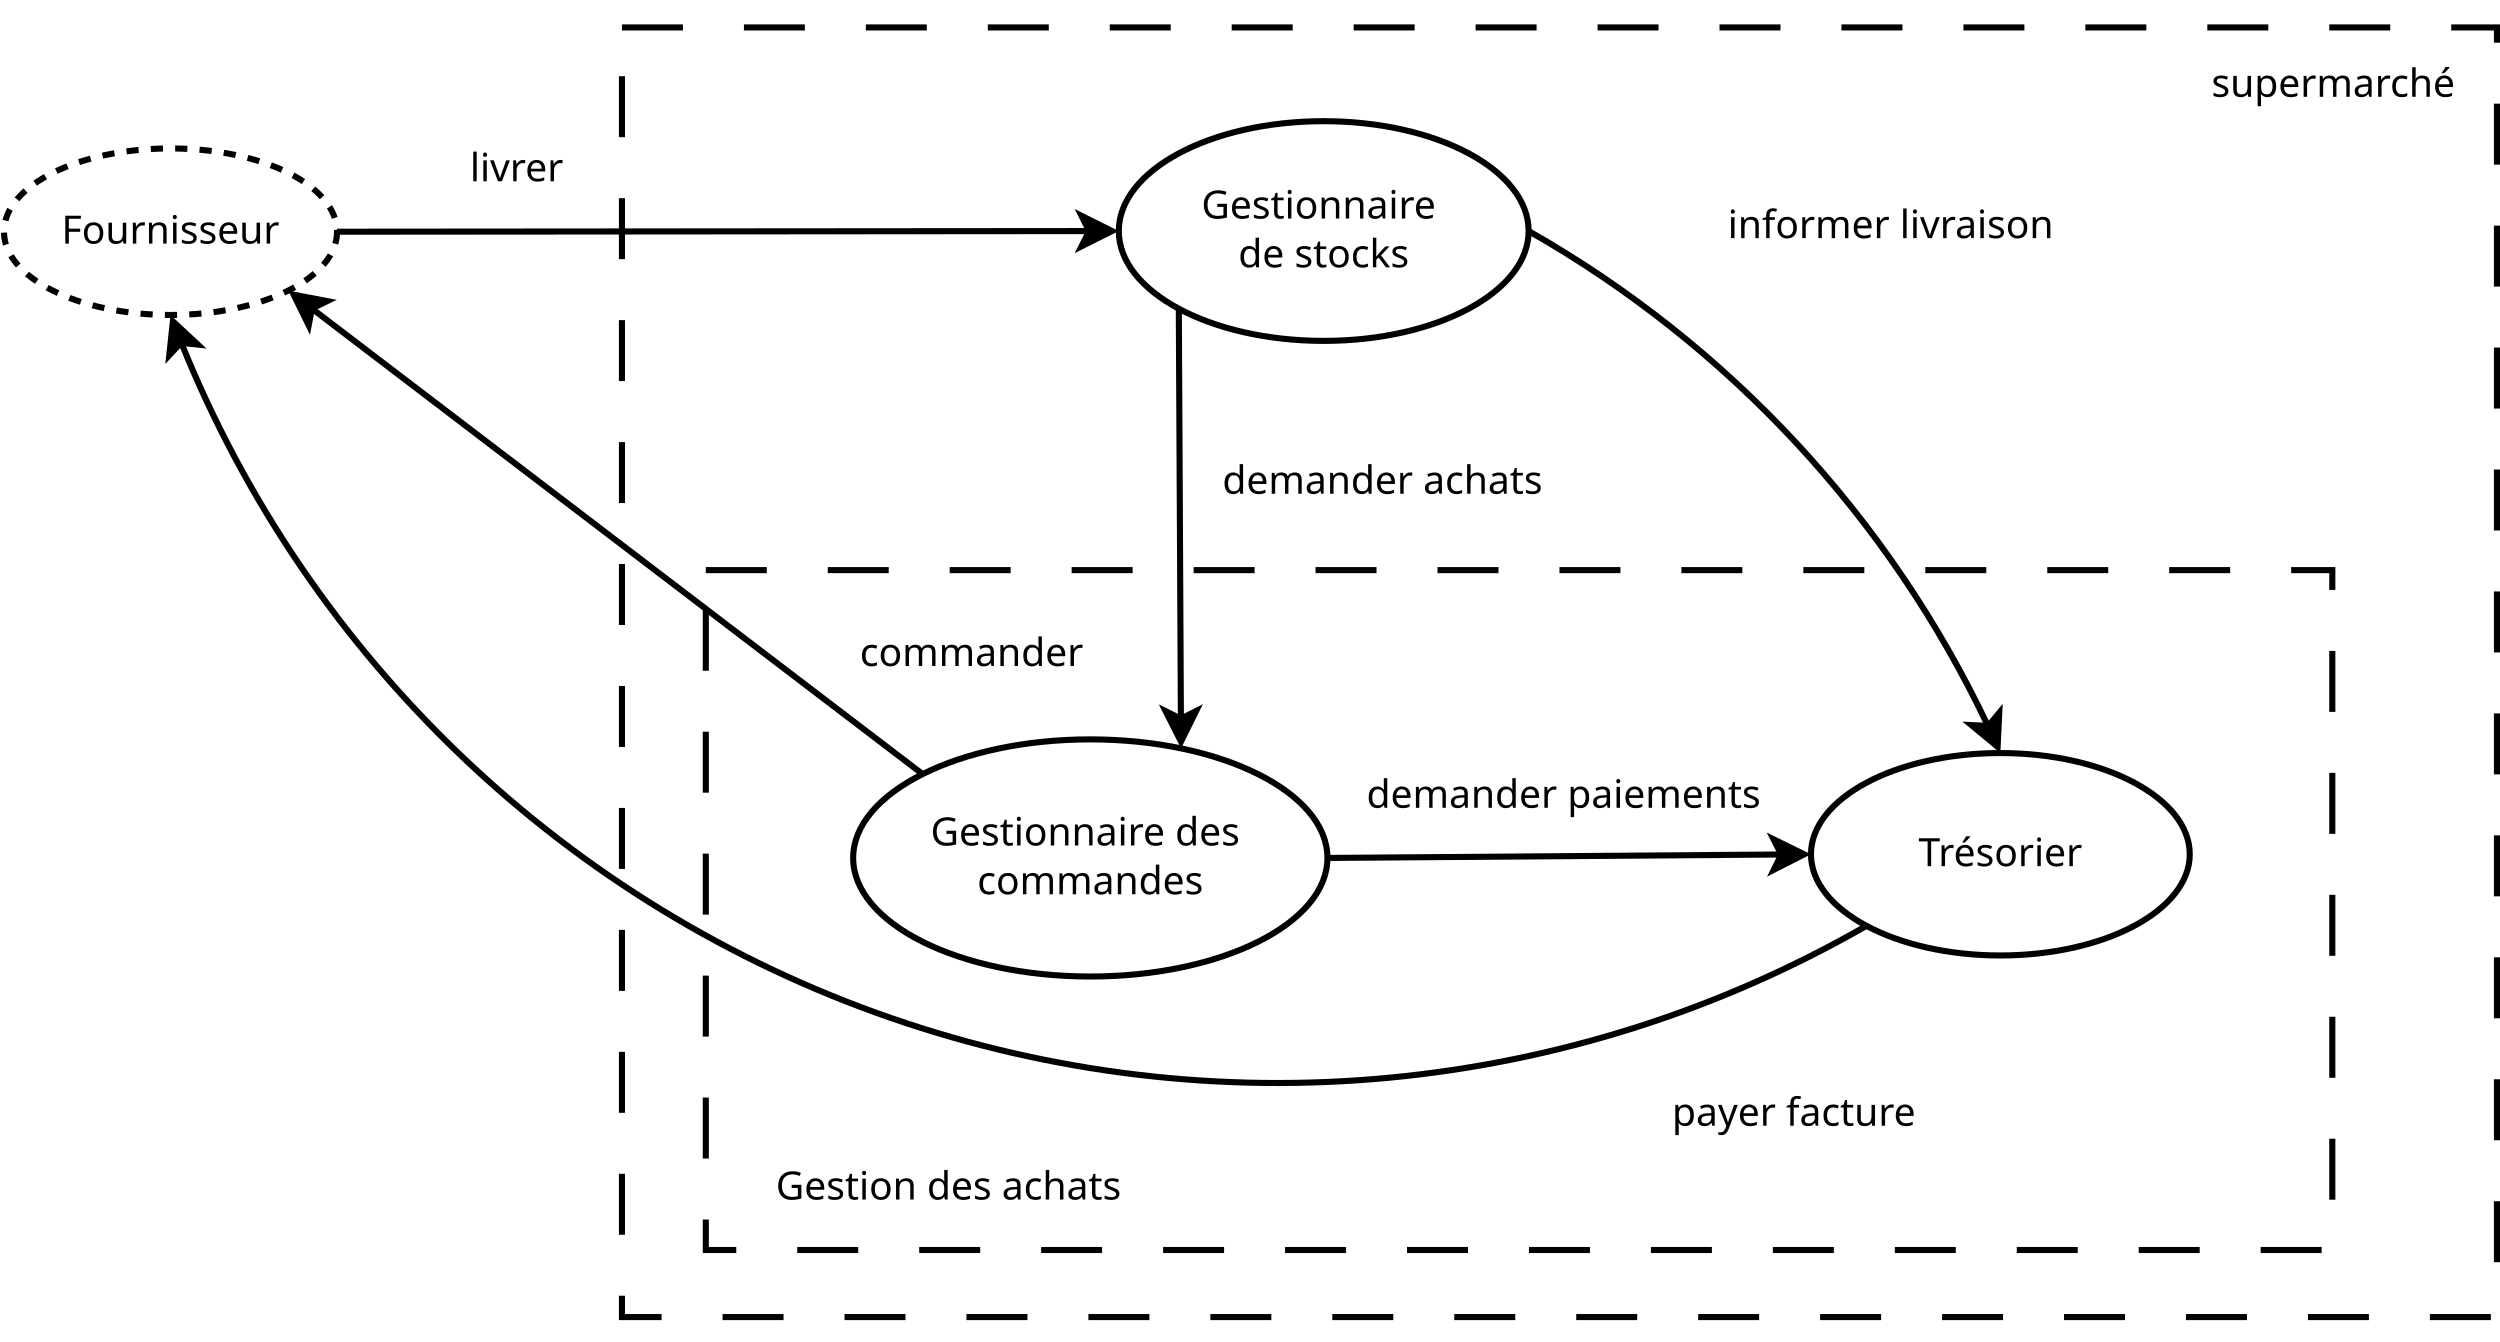
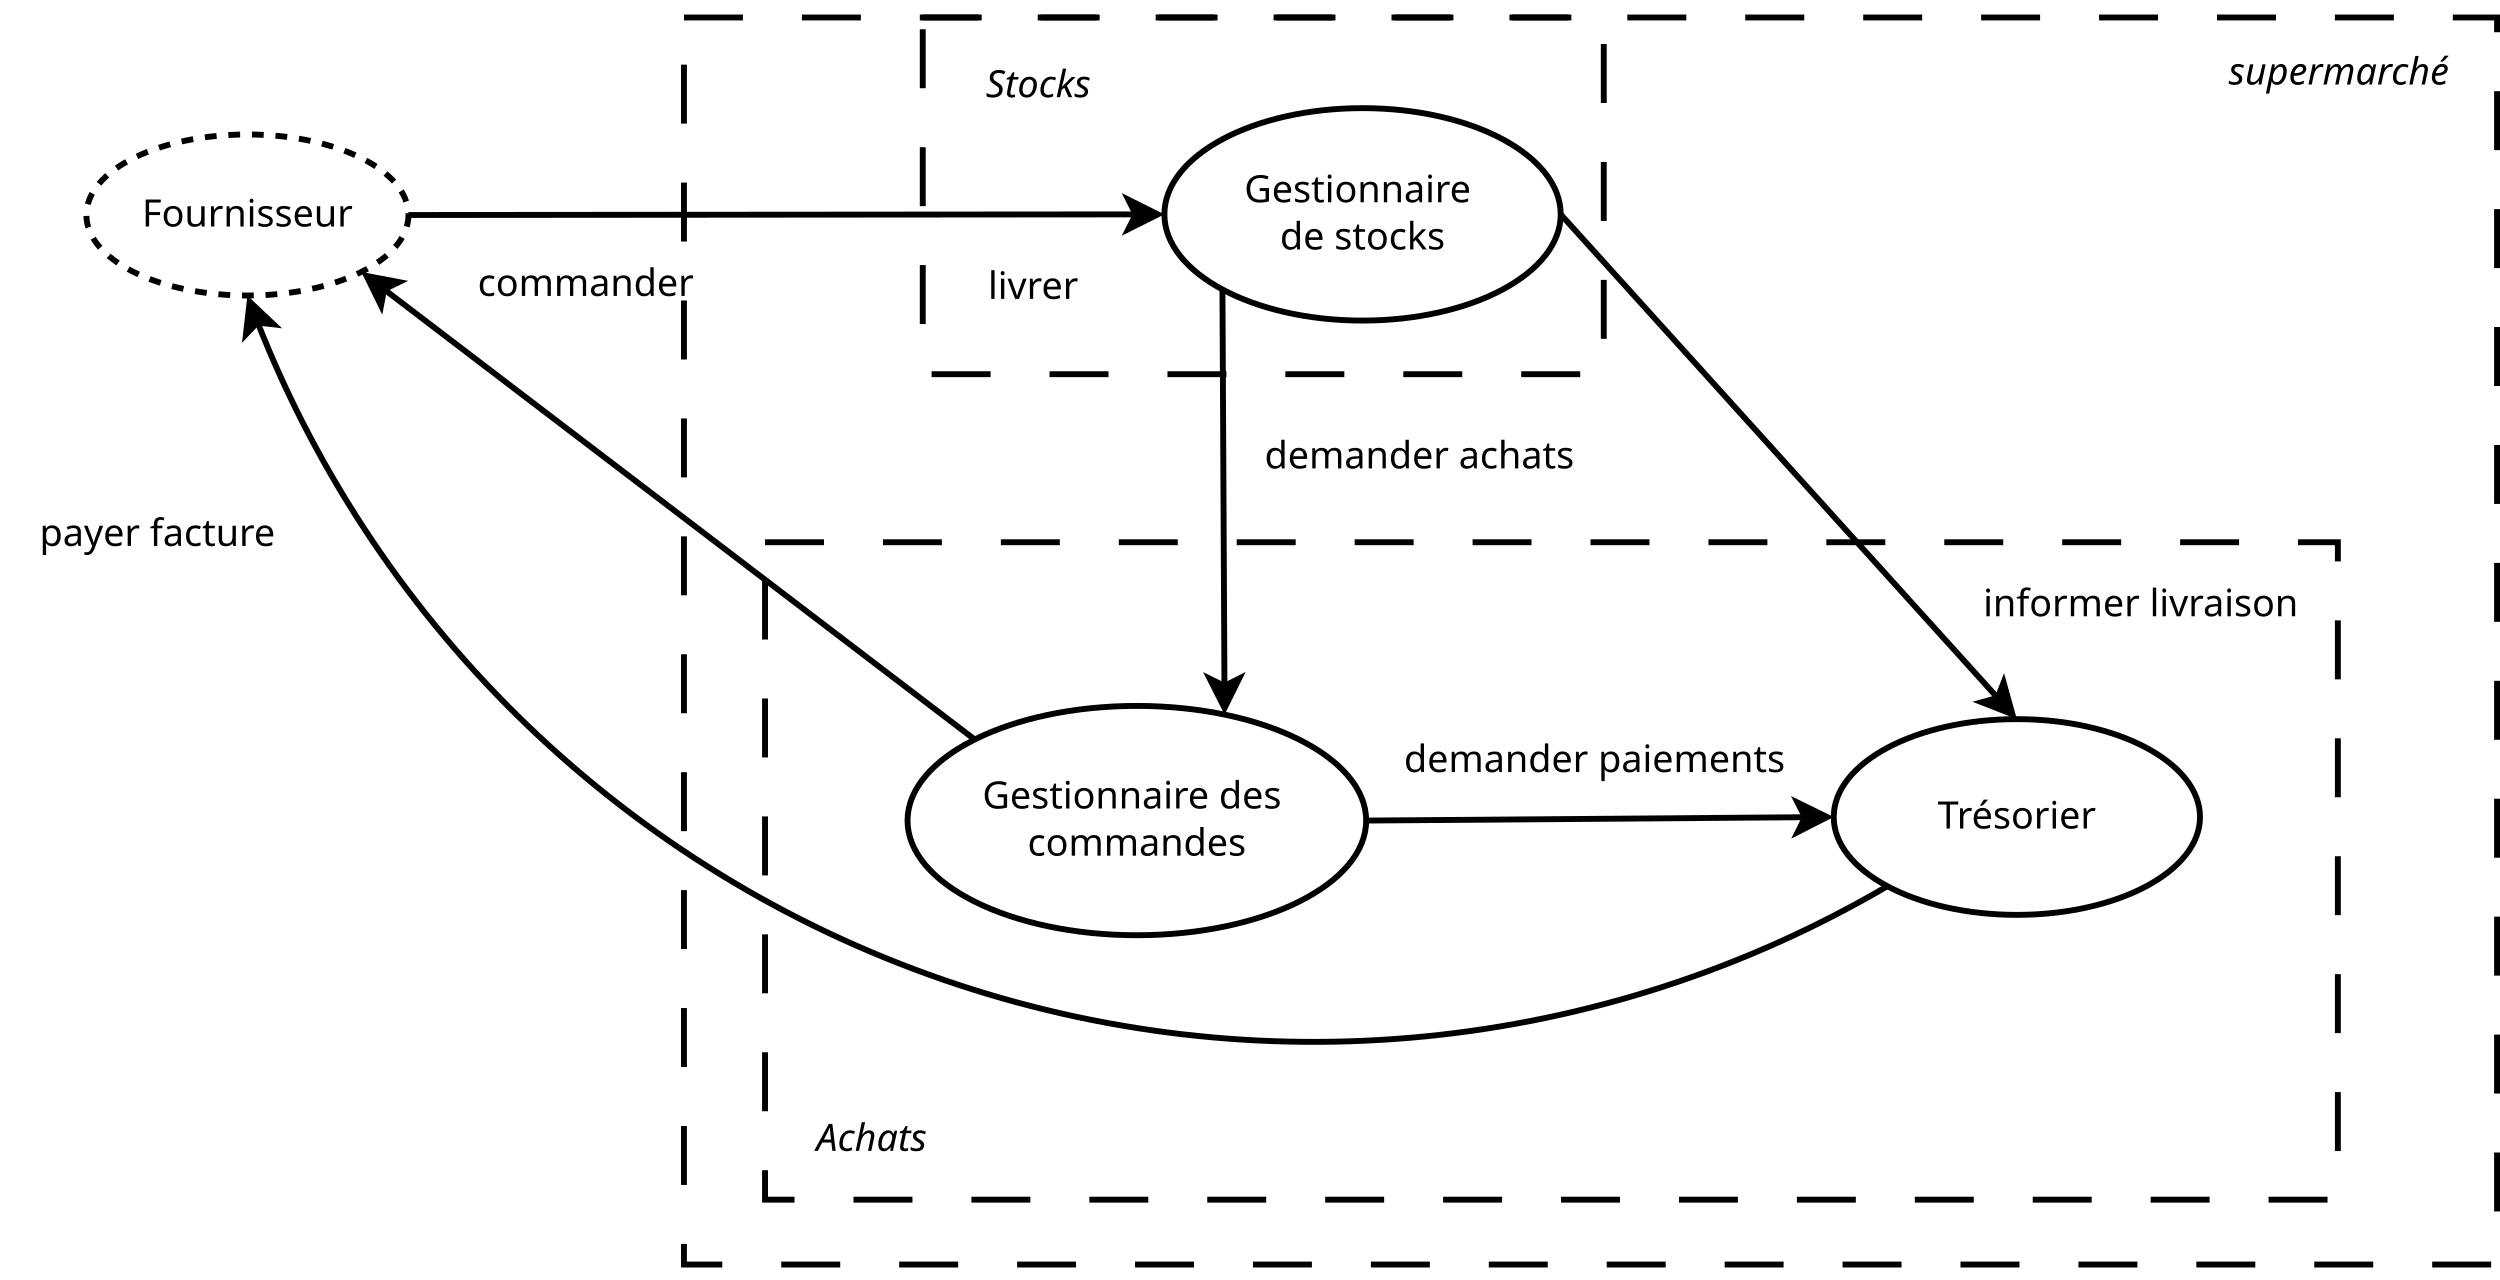
- <svg xmlns="http://www.w3.org/2000/svg" width="41cm" height="22cm" viewBox="55 -130 820 426">
+ <svg xmlns="http://www.w3.org/2000/svg" width="43cm" height="22cm" viewBox="27 -130 848 426">
  <g>
    <ellipse style="fill: none; fill-opacity:0; stroke-width: 2; stroke-dasharray: 4; stroke: #000000" cx="110.926" cy="-61" rx="54.626" ry="27.313" />
    <text font-size="12.8" style="fill: #000000;text-anchor:middle;font-family:sans-serif;font-style:normal;font-weight:normal" x="110.926" y="-57.1">
      <tspan x="110.926" y="-57.1">Fournisseur</tspan>
    </text>
  </g>
  <g>
    <rect style="fill: none; fill-opacity:0; stroke-width: 2; stroke-dasharray: 20; stroke: #000000" x="259" y="-128" width="615" height="423" />
    <text font-size="12.8" style="fill: #000000;text-anchor:middle;font-family:sans-serif;font-style:normal;font-weight:normal" x="566.5" y="87.4">
      <tspan x="566.5" y="87.4" />
    </text>
  </g>
  <g>
    <rect style="fill: none; fill-opacity:0; stroke-width: 2.35099e-37; stroke-dasharray: 20; stroke: #000000" x="767.226" y="-128.3" width="106.15" height="38.3" />
-     <text font-size="12.8" style="fill: #000000;text-anchor:middle;font-family:sans-serif;font-style:normal;font-weight:normal" x="820.301" y="-105.25">
+     <text font-size="12.8" style="fill: #000000;text-anchor:middle;font-family:sans-serif;font-style:italic;font-weight:normal" x="820.301" y="-105.25">
      <tspan x="820.301" y="-105.25">supermarché</tspan>
    </text>
  </g>
  <g>
-     <line style="fill: none; fill-opacity:0; stroke-width: 2; stroke: #000000" x1="357.617" y1="116.905" x2="157.296" y2="-35.785" />
+     <line style="fill: none; fill-opacity:0; stroke-width: 2; stroke: #000000" x1="357.616" y1="116.905" x2="157.296" y2="-35.785" />
    <polygon style="fill: #000000" points="151.331,-40.331 162.315,-38.246 157.296,-35.785 156.253,-30.293 " />
    <polygon style="fill: none; fill-opacity:0; stroke-width: 2; stroke: #000000" points="151.331,-40.331 162.315,-38.246 157.296,-35.785 156.253,-30.293 " />
  </g>
  <g>
-     <line style="fill: none; fill-opacity:0; stroke-width: 2; stroke: #000000" x1="165.552" y1="-61" x2="412.229" y2="-61.211" />
-     <polygon style="fill: #000000" points="419.729,-61.218 409.733,-56.209 412.229,-61.211 409.725,-66.209 " />
-     <polygon style="fill: none; fill-opacity:0; stroke-width: 2; stroke: #000000" points="419.729,-61.218 409.733,-56.209 412.229,-61.211 409.725,-66.209 " />
+     <line style="fill: none; fill-opacity:0; stroke-width: 2; stroke: #000000" x1="165.552" y1="-61" x2="412.23" y2="-61.211" />
+     <polygon style="fill: #000000" points="419.73,-61.218 409.734,-56.209 412.23,-61.211 409.726,-66.209 " />
+     <polygon style="fill: none; fill-opacity:0; stroke-width: 2; stroke: #000000" points="419.73,-61.218 409.734,-56.209 412.23,-61.211 409.726,-66.209 " />
  </g>
  <g>
-     <line style="fill: none; fill-opacity:0; stroke-width: 2; stroke: #000000" x1="441.651" y1="-35.741" x2="442.334" y2="98.739" />
-     <polygon style="fill: #000000" points="442.372,106.239 437.321,96.264 442.334,98.739 447.321,96.214 " />
-     <polygon style="fill: none; fill-opacity:0; stroke-width: 2; stroke: #000000" points="442.372,106.239 437.321,96.264 442.334,98.739 447.321,96.214 " />
+     <line style="fill: none; fill-opacity:0; stroke-width: 2; stroke: #000000" x1="441.652" y1="-35.741" x2="442.335" y2="98.739" />
+     <polygon style="fill: #000000" points="442.373,106.239 437.322,96.264 442.335,98.739 447.322,96.214 " />
+     <polygon style="fill: none; fill-opacity:0; stroke-width: 2; stroke: #000000" points="442.373,106.239 437.322,96.264 442.335,98.739 447.322,96.214 " />
  </g>
  <g>
    <rect style="fill: none; fill-opacity:0; stroke-width: 2; stroke-dasharray: 20; stroke: #000000" x="286.5" y="50" width="533.5" height="223" />
    <text font-size="12.8" style="fill: #000000;text-anchor:middle;font-family:sans-serif;font-style:normal;font-weight:normal" x="553.25" y="165.4">
      <tspan x="553.25" y="165.4" />
    </text>
  </g>
  <g>
-     <line style="fill: none; fill-opacity:0; stroke-width: 2; stroke: #000000" x1="490.399" y1="144.406" x2="639.264" y2="143.271" />
+     <line style="fill: none; fill-opacity:0; stroke-width: 2; stroke: #000000" x1="490.4" y1="144.406" x2="639.264" y2="143.271" />
    <polygon style="fill: #000000" points="646.764,143.214 636.802,148.29 639.264,143.271 636.726,138.29 " />
    <polygon style="fill: none; fill-opacity:0; stroke-width: 2; stroke: #000000" points="646.764,143.214 636.802,148.29 639.264,143.271 636.726,138.29 " />
  </g>
  <g>
-     <ellipse style="fill: none; fill-opacity:0; stroke-width: 2; stroke: #000000" cx="489.177" cy="-61.22" rx="67.212" ry="36.032" />
-     <text font-size="12.8" style="fill: #000000;text-anchor:middle;font-family:sans-serif;font-style:normal;font-weight:normal" x="489.177" y="-65.32">
-       <tspan x="489.177" y="-65.32">Gestionnaire </tspan>
-       <tspan x="489.177" y="-49.32">de stocks</tspan>
+     <ellipse style="fill: none; fill-opacity:0; stroke-width: 2; stroke: #000000" cx="489.178" cy="-61.22" rx="67.212" ry="36.032" />
+     <text font-size="12.8" style="fill: #000000;text-anchor:middle;font-family:sans-serif;font-style:normal;font-weight:normal" x="489.178" y="-65.32">
+       <tspan x="489.178" y="-65.32">Gestionnaire </tspan>
+       <tspan x="489.178" y="-49.32">de stocks</tspan>
    </text>
  </g>
  <g>
-     <ellipse style="fill: none; fill-opacity:0; stroke-width: 2; stroke: #000000" cx="412.617" cy="144.406" rx="77.782" ry="38.891" />
-     <text font-size="12.8" style="fill: #000000;text-anchor:middle;font-family:sans-serif;font-style:normal;font-weight:normal" x="412.617" y="140.306">
-       <tspan x="412.617" y="140.306">Gestionnaire des</tspan>
-       <tspan x="412.617" y="156.306">commandes</tspan>
+     <ellipse style="fill: none; fill-opacity:0; stroke-width: 2; stroke: #000000" cx="412.618" cy="144.406" rx="77.782" ry="38.891" />
+     <text font-size="12.8" style="fill: #000000;text-anchor:middle;font-family:sans-serif;font-style:normal;font-weight:normal" x="412.618" y="140.306">
+       <tspan x="412.618" y="140.306">Gestionnaire des</tspan>
+       <tspan x="412.618" y="156.306">commandes</tspan>
    </text>
  </g>
  <g>
    <rect style="fill: none; fill-opacity:0; stroke-width: 2.35099e-37; stroke-dasharray: 20; stroke: #000000" x="442.306" y="2.4" width="132.3" height="37.3" />
    <text font-size="12.8" style="fill: #000000;text-anchor:middle;font-family:sans-serif;font-style:normal;font-weight:normal" x="508.456" y="24.95">
      <tspan x="508.456" y="24.95">demander achats</tspan>
    </text>
  </g>
  <g>
-     <rect style="fill: none; fill-opacity:0; stroke-width: 2.35099e-37; stroke-dasharray: 20; stroke: #000000" x="189.606" y="-100.6" width="69.7" height="38.3" />
-     <text font-size="12.8" style="fill: #000000;text-anchor:middle;font-family:sans-serif;font-style:normal;font-weight:normal" x="224.456" y="-77.55">
-       <tspan x="224.456" y="-77.55">livrer</tspan>
+     <rect style="fill: none; fill-opacity:0; stroke-width: 2.35099e-37; stroke-dasharray: 20; stroke: #000000" x="342.606" y="-55.6" width="69.7" height="38.3" />
+     <text font-size="12.8" style="fill: #000000;text-anchor:middle;font-family:sans-serif;font-style:normal;font-weight:normal" x="377.456" y="-32.55">
+       <tspan x="377.456" y="-32.55">livrer</tspan>
    </text>
  </g>
  <g>
-     <rect style="fill: none; fill-opacity:0; stroke-width: 2.35099e-37; stroke-dasharray: 20; stroke: #000000" x="320.606" y="58.4" width="106.15" height="38.3" />
-     <text font-size="12.8" style="fill: #000000;text-anchor:middle;font-family:sans-serif;font-style:normal;font-weight:normal" x="373.681" y="81.45">
-       <tspan x="373.681" y="81.45">commander</tspan>
+     <rect style="fill: none; fill-opacity:0; stroke-width: 2.35099e-37; stroke-dasharray: 20; stroke: #000000" x="172.606" y="-56.6" width="106.15" height="38.3" />
+     <text font-size="12.8" style="fill: #000000;text-anchor:middle;font-family:sans-serif;font-style:normal;font-weight:normal" x="225.681" y="-33.55">
+       <tspan x="225.681" y="-33.55">commander</tspan>
    </text>
  </g>
  <g>
    <rect style="fill: none; fill-opacity:0; stroke-width: 2.35099e-37; stroke-dasharray: 20; stroke: #000000" x="489.196" y="105.4" width="157.35" height="37.3" />
    <text font-size="12.8" style="fill: #000000;text-anchor:middle;font-family:sans-serif;font-style:normal;font-weight:normal" x="567.871" y="127.95">
      <tspan x="567.871" y="127.95">demander paiements</tspan>
    </text>
  </g>
  <g>
    <ellipse style="fill: none; fill-opacity:0; stroke-width: 2; stroke: #000000" cx="711.12" cy="143.197" rx="62.12" ry="33.197" />
    <text font-size="12.8" style="fill: #000000;text-anchor:middle;font-family:sans-serif;font-style:normal;font-weight:normal" x="711.12" y="147.097">
      <tspan x="711.12" y="147.097">Trésorier</tspan>
    </text>
  </g>
  <g>
-     <rect style="fill: none; fill-opacity:0; stroke-width: 2.35099e-37; stroke-dasharray: 20; stroke: #000000" x="288.252" y="233.4" width="155.725" height="38.3" />
-     <text font-size="12.8" style="fill: #000000;text-anchor:middle;font-family:sans-serif;font-style:normal;font-weight:normal" x="366.115" y="256.45">
-       <tspan x="366.115" y="256.45">Gestion des achats</tspan>
+     <rect style="fill: none; fill-opacity:0; stroke-width: 2.35099e-37; stroke-dasharray: 20; stroke: #000000" x="288.252" y="233.4" width="68.748" height="38.3" />
+     <text font-size="12.8" style="fill: #000000;text-anchor:middle;font-family:sans-serif;font-style:italic;font-weight:normal" x="322.626" y="256.45">
+       <tspan x="322.626" y="256.45">Achats</tspan>
    </text>
  </g>
  <g>
-     <path style="fill: none; fill-opacity:0; stroke-width: 2; stroke: #000000" d="M 707.07,101.149 A 368,368 0 0 0 556.39,-61.22" />
-     <polygon style="fill: #000000" points="710.217,107.955 701.603,100.827 707.186,101.094 710.75,96.787 " />
-     <polygon style="fill: none; fill-opacity:0; stroke-width: 2; stroke: #000000" points="710.217,107.955 701.603,100.827 707.186,101.094 710.75,96.787 " />
+     <line style="fill: none; fill-opacity:0; stroke-width: 2; stroke: #000000" x1="556.39" y1="-61.22" x2="704.592" y2="102.777" />
+     <polygon style="fill: #000000" points="709.621,108.341 699.206,104.274 704.592,102.777 706.626,97.569 " />
+     <polygon style="fill: none; fill-opacity:0; stroke-width: 2; stroke: #000000" points="709.621,108.341 699.206,104.274 704.592,102.777 706.626,97.569 " />
  </g>
  <g>
-     <rect style="fill: none; fill-opacity:0; stroke-width: 2.35099e-37; stroke-dasharray: 20; stroke: #000000" x="608.8" y="-80.8" width="132.65" height="36" />
-     <text font-size="12.8" style="fill: #000000;text-anchor:middle;font-family:sans-serif;font-style:normal;font-weight:normal" x="675.125" y="-58.9">
-       <tspan x="675.125" y="-58.9">informer livraison</tspan>
+     <rect style="fill: none; fill-opacity:0; stroke-width: 2.35099e-37; stroke-dasharray: 20; stroke: #000000" x="686.8" y="53.2" width="132.65" height="36" />
+     <text font-size="12.8" style="fill: #000000;text-anchor:middle;font-family:sans-serif;font-style:normal;font-weight:normal" x="753.125" y="75.1">
+       <tspan x="753.125" y="75.1">informer livraison</tspan>
    </text>
  </g>
  <g>
-     <path style="fill: none; fill-opacity:0; stroke-width: 2; stroke: #000000" d="M 114.449,-24.613 A 387.643,387.643 0 0 0 667.195,166.671" />
-     <polygon style="fill: #000000" points="111.709,-31.592 119.894,-23.976 114.335,-24.567 110.527,-20.475 " />
-     <polygon style="fill: none; fill-opacity:0; stroke-width: 2; stroke: #000000" points="111.709,-31.592 119.894,-23.976 114.335,-24.567 110.527,-20.475 " />
+     <path style="fill: none; fill-opacity:0; stroke-width: 2; stroke: #000000" d="M 114.374,-24.584 A 384.933,384.933 0 0 0 667.194,166.671" />
+     <polygon style="fill: #000000" points="111.692,-31.586 119.813,-23.901 114.259,-24.539 110.417,-20.478 " />
+     <polygon style="fill: none; fill-opacity:0; stroke-width: 2; stroke: #000000" points="111.692,-31.586 119.813,-23.901 114.259,-24.539 110.417,-20.478 " />
  </g>
  <g>
-     <rect style="fill: none; fill-opacity:0; stroke-width: 2.35099e-37; stroke-dasharray: 20; stroke: #000000" x="590.3" y="209.2" width="106.15" height="38.3" />
-     <text font-size="12.8" style="fill: #000000;text-anchor:middle;font-family:sans-serif;font-style:normal;font-weight:normal" x="643.375" y="232.25">
-       <tspan x="643.375" y="232.25">payer facture</tspan>
+     <rect style="fill: none; fill-opacity:0; stroke-width: 2.35099e-37; stroke-dasharray: 20; stroke: #000000" x="27.3" y="28.2" width="106.15" height="38.3" />
+     <text font-size="12.8" style="fill: #000000;text-anchor:middle;font-family:sans-serif;font-style:normal;font-weight:normal" x="80.375" y="51.25">
+       <tspan x="80.375" y="51.25">payer facture</tspan>
+     </text>
+   </g>
+   <g>
+     <rect style="fill: none; fill-opacity:0; stroke-width: 2; stroke-dasharray: 20; stroke: #000000" x="340" y="-128" width="231" height="121" />
+     <text font-size="12.8" style="fill: #000000;text-anchor:middle;font-family:sans-serif;font-style:normal;font-weight:normal" x="455.5" y="-63.6">
+       <tspan x="455.5" y="-63.6" />
+     </text>
+   </g>
+   <g>
+     <rect style="fill: none; fill-opacity:0; stroke-width: 2.35099e-37; stroke-dasharray: 20; stroke: #000000" x="344.8" y="-124" width="68.748" height="38.3" />
+     <text font-size="12.8" style="fill: #000000;text-anchor:middle;font-family:sans-serif;font-style:italic;font-weight:normal" x="379.174" y="-100.95">
+       <tspan x="379.174" y="-100.95">Stocks</tspan>
    </text>
  </g>
</svg>
